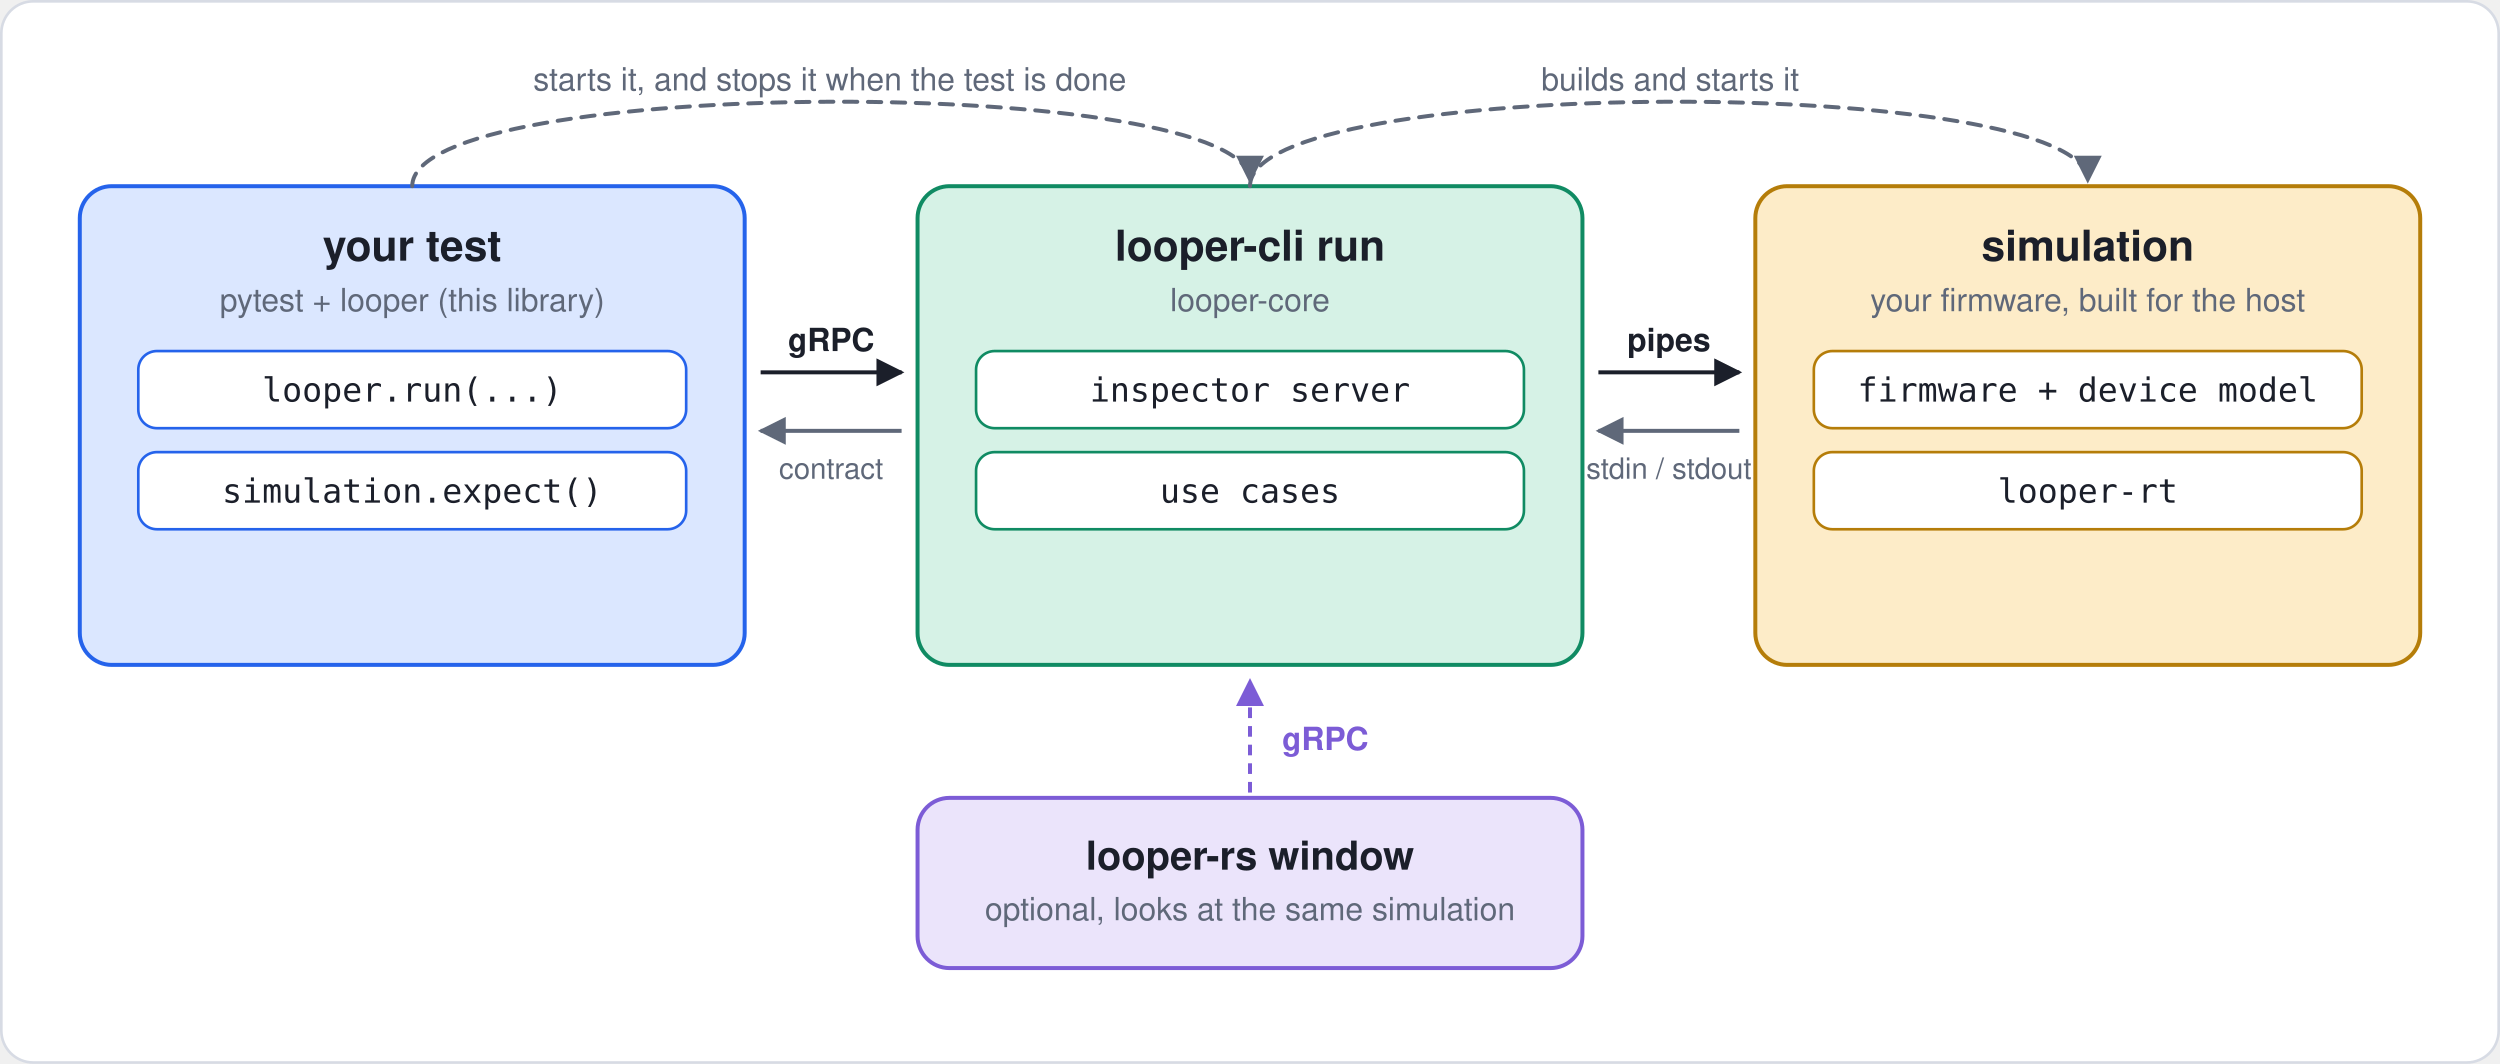
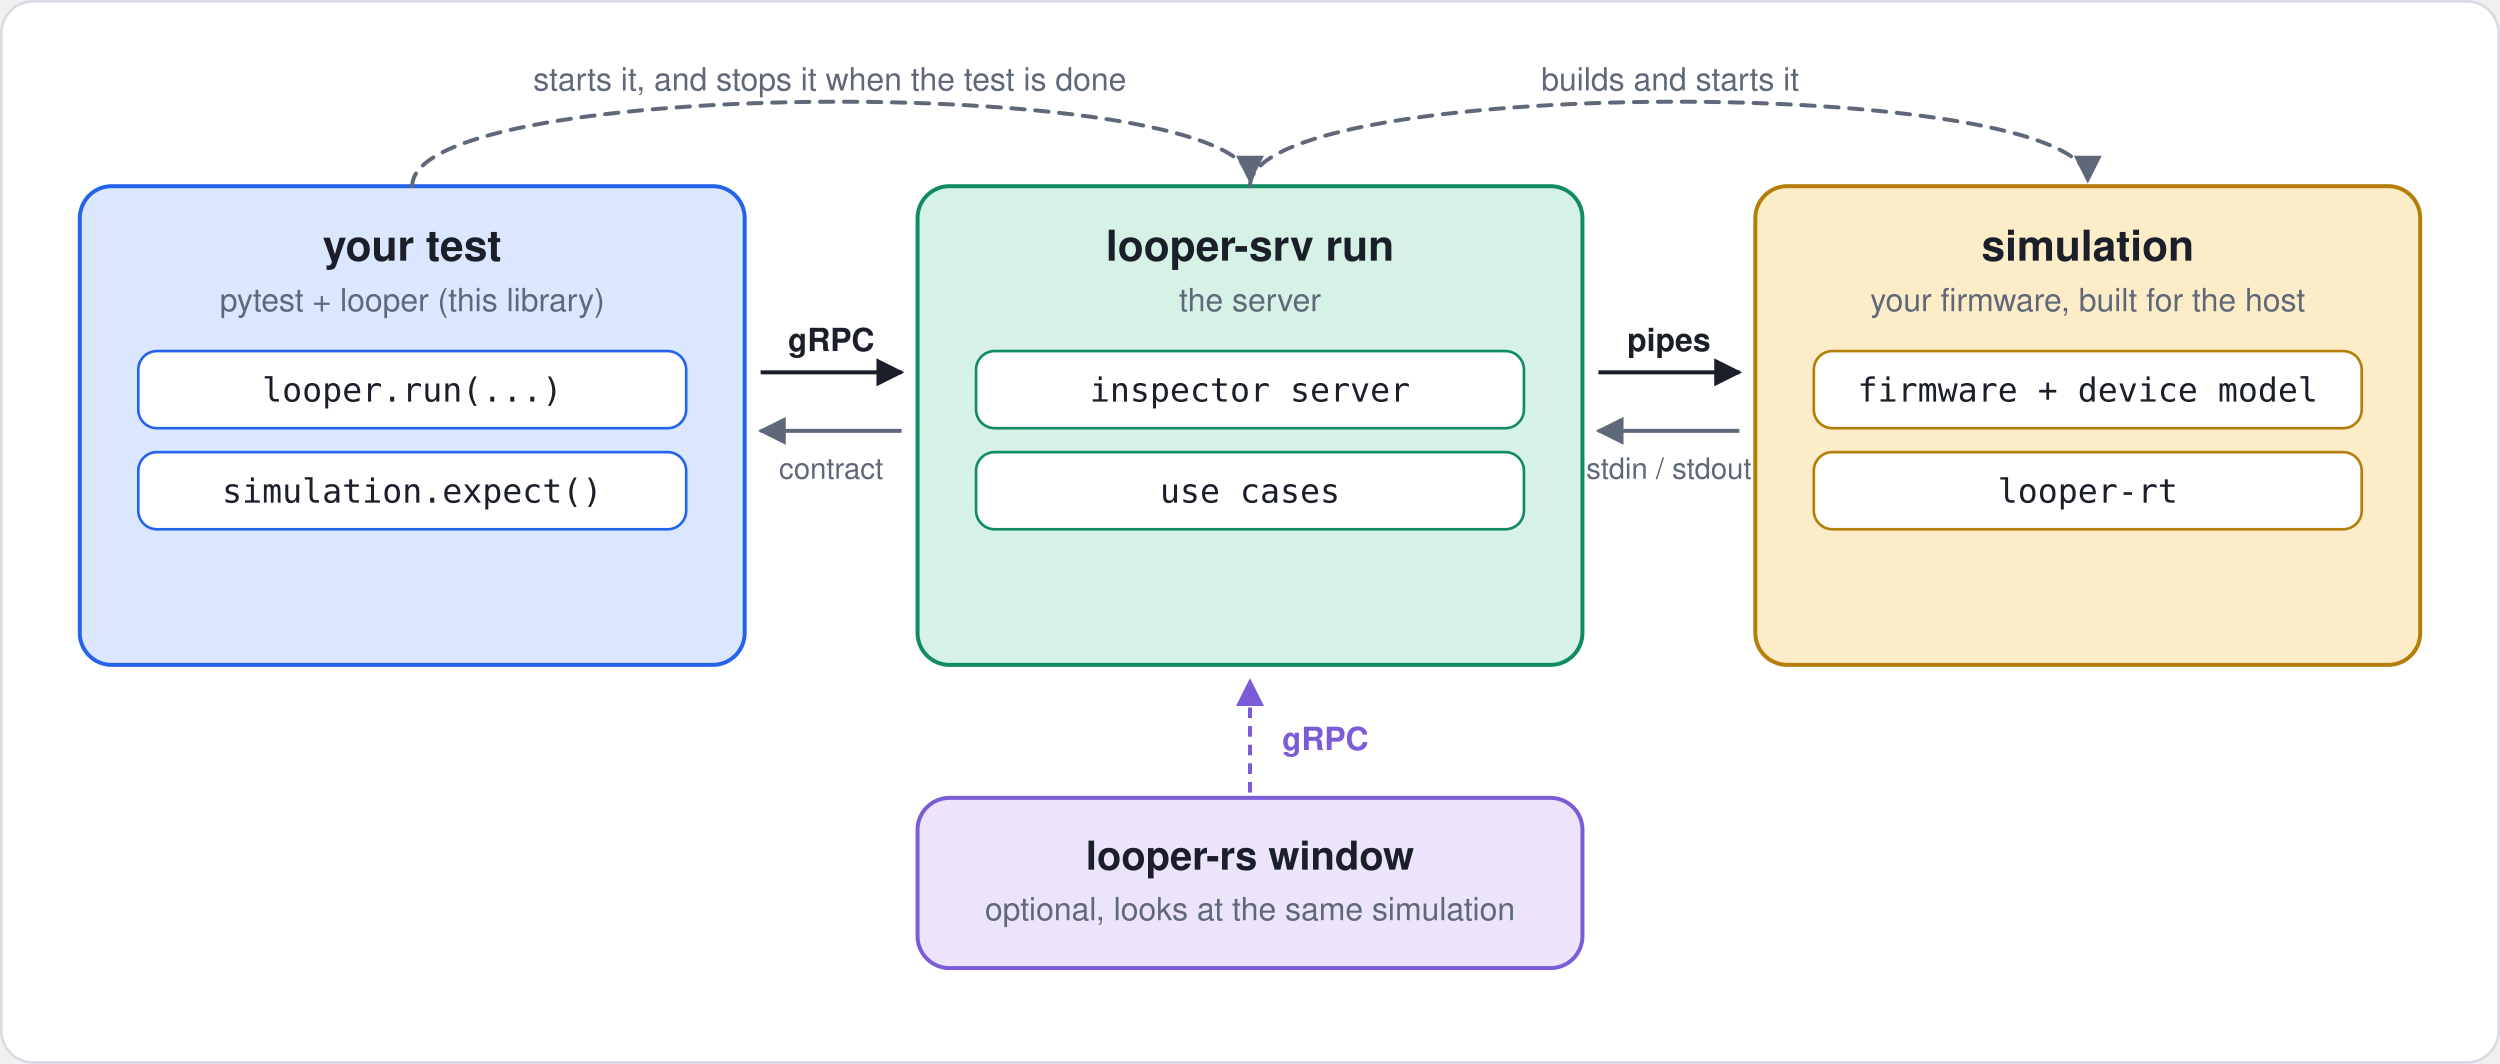
<svg xmlns="http://www.w3.org/2000/svg" width="940" height="400" viewBox="0 0 940 400" role="img">
  <defs>
    <marker id="arrow" viewBox="0 0 10 10" refX="9" refY="5" markerWidth="7" markerHeight="7" orient="auto-start-reverse">
      <path d="M0,0 L10,5 L0,10 z" fill="context-stroke" />
    </marker>
  </defs>
  <rect x="0.5" y="0.5" width="939" height="399" rx="12" fill="#ffffff" stroke="#d7dbe4" />
  <rect x="30" y="70" width="250" height="180" rx="12" fill="#dbe7ff" stroke="#2563eb" stroke-width="1.5" />
  <text x="155.0" y="98" font-family="Segoe UI, Helvetica Neue, Helvetica, Arial, sans-serif" font-size="16" fill="#1b1f2a" font-weight="bold" text-anchor="middle">your test</text>
  <text x="155.0" y="117" font-family="Segoe UI, Helvetica Neue, Helvetica, Arial, sans-serif" font-size="12" fill="#5f6879" font-weight="normal" text-anchor="middle">pytest + looper (this library)</text>
  <rect x="52" y="132" width="206" height="29" rx="7" fill="#ffffff" stroke="#2563eb" stroke-width="1" />
  <text x="155.0" y="151" font-family="Consolas, Menlo, DejaVu Sans Mono, monospace" font-size="12.5" fill="#1b1f2a" font-weight="normal" text-anchor="middle" xml:space="preserve">looper.run(...)</text>
  <rect x="52" y="170" width="206" height="29" rx="7" fill="#ffffff" stroke="#2563eb" stroke-width="1" />
  <text x="155.0" y="189" font-family="Consolas, Menlo, DejaVu Sans Mono, monospace" font-size="12.5" fill="#1b1f2a" font-weight="normal" text-anchor="middle" xml:space="preserve">simulation.expect()</text>
  <rect x="345" y="70" width="250" height="180" rx="12" fill="#d6f2e6" stroke="#108b63" stroke-width="1.5" />
-   <text x="470.0" y="98" font-family="Segoe UI, Helvetica Neue, Helvetica, Arial, sans-serif" font-size="16" fill="#1b1f2a" font-weight="bold" text-anchor="middle">looper-cli run</text>
-   <text x="470.0" y="117" font-family="Segoe UI, Helvetica Neue, Helvetica, Arial, sans-serif" font-size="12" fill="#5f6879" font-weight="normal" text-anchor="middle">looper-core</text>
+   <text x="470.0" y="98" font-family="Segoe UI, Helvetica Neue, Helvetica, Arial, sans-serif" font-size="16" fill="#1b1f2a" font-weight="bold" text-anchor="middle">looper-srv run</text>
+   <text x="470.0" y="117" font-family="Segoe UI, Helvetica Neue, Helvetica, Arial, sans-serif" font-size="12" fill="#5f6879" font-weight="normal" text-anchor="middle">the server</text>
  <rect x="367" y="132" width="206" height="29" rx="7" fill="#ffffff" stroke="#108b63" stroke-width="1" />
  <text x="470.0" y="151" font-family="Consolas, Menlo, DejaVu Sans Mono, monospace" font-size="12.5" fill="#1b1f2a" font-weight="normal" text-anchor="middle" xml:space="preserve">inspector server</text>
  <rect x="367" y="170" width="206" height="29" rx="7" fill="#ffffff" stroke="#108b63" stroke-width="1" />
  <text x="470.0" y="189" font-family="Consolas, Menlo, DejaVu Sans Mono, monospace" font-size="12.5" fill="#1b1f2a" font-weight="normal" text-anchor="middle" xml:space="preserve">use cases</text>
  <rect x="660" y="70" width="250" height="180" rx="12" fill="#fdecc8" stroke="#b57d09" stroke-width="1.5" />
  <text x="785.0" y="98" font-family="Segoe UI, Helvetica Neue, Helvetica, Arial, sans-serif" font-size="16" fill="#1b1f2a" font-weight="bold" text-anchor="middle">simulation</text>
  <text x="785.0" y="117" font-family="Segoe UI, Helvetica Neue, Helvetica, Arial, sans-serif" font-size="12" fill="#5f6879" font-weight="normal" text-anchor="middle">your firmware, built for the host</text>
  <rect x="682" y="132" width="206" height="29" rx="7" fill="#ffffff" stroke="#b57d09" stroke-width="1" />
  <text x="785.0" y="151" font-family="Consolas, Menlo, DejaVu Sans Mono, monospace" font-size="12.5" fill="#1b1f2a" font-weight="normal" text-anchor="middle" xml:space="preserve">firmware + device model</text>
  <rect x="682" y="170" width="206" height="29" rx="7" fill="#ffffff" stroke="#b57d09" stroke-width="1" />
  <text x="785.0" y="189" font-family="Consolas, Menlo, DejaVu Sans Mono, monospace" font-size="12.5" fill="#1b1f2a" font-weight="normal" text-anchor="middle" xml:space="preserve">looper-rt</text>
  <line x1="286" y1="140" x2="339" y2="140" stroke="#1b1f2a" stroke-width="1.5" marker-end="url(#arrow)" />
  <line x1="339" y1="162" x2="286" y2="162" stroke="#5f6879" stroke-width="1.5" marker-end="url(#arrow)" />
  <text x="312.5" y="132" font-family="Segoe UI, Helvetica Neue, Helvetica, Arial, sans-serif" font-size="12" fill="#1b1f2a" font-weight="bold" text-anchor="middle">gRPC</text>
  <text x="312.5" y="180" font-family="Segoe UI, Helvetica Neue, Helvetica, Arial, sans-serif" font-size="11" fill="#5f6879" font-weight="normal" text-anchor="middle">contract</text>
  <line x1="601" y1="140" x2="654" y2="140" stroke="#1b1f2a" stroke-width="1.5" marker-end="url(#arrow)" />
  <line x1="654" y1="162" x2="601" y2="162" stroke="#5f6879" stroke-width="1.5" marker-end="url(#arrow)" />
  <text x="627.5" y="132" font-family="Segoe UI, Helvetica Neue, Helvetica, Arial, sans-serif" font-size="12" fill="#1b1f2a" font-weight="bold" text-anchor="middle">pipes</text>
  <text x="627.5" y="180" font-family="Segoe UI, Helvetica Neue, Helvetica, Arial, sans-serif" font-size="11" fill="#5f6879" font-weight="normal" text-anchor="middle">stdin / stdout</text>
  <path d="M155,70 C155,28 470,28 470,68" stroke="#5f6879" stroke-width="1.5" fill="none" stroke-linejoin="round" stroke-linecap="round" stroke-dasharray="5 4" marker-end="url(#arrow)" />
  <text x="312" y="34" font-family="Segoe UI, Helvetica Neue, Helvetica, Arial, sans-serif" font-size="12" fill="#5f6879" font-weight="normal" text-anchor="middle">starts it, and stops it when the test is done</text>
  <path d="M470,70 C470,28 785,28 785,68" stroke="#5f6879" stroke-width="1.5" fill="none" stroke-linejoin="round" stroke-linecap="round" stroke-dasharray="5 4" marker-end="url(#arrow)" />
  <text x="628" y="34" font-family="Segoe UI, Helvetica Neue, Helvetica, Arial, sans-serif" font-size="12" fill="#5f6879" font-weight="normal" text-anchor="middle">builds and starts it</text>
  <rect x="345" y="300" width="250" height="64" rx="12" fill="#ebe4fb" stroke="#7c5cd6" stroke-width="1.5" />
  <text x="470" y="327" font-family="Segoe UI, Helvetica Neue, Helvetica, Arial, sans-serif" font-size="15" fill="#1b1f2a" font-weight="bold" text-anchor="middle">looper-rs window</text>
  <text x="470" y="346" font-family="Segoe UI, Helvetica Neue, Helvetica, Arial, sans-serif" font-size="12" fill="#5f6879" font-weight="normal" text-anchor="middle">optional, looks at the same simulation</text>
  <line x1="470" y1="298" x2="470" y2="256" stroke="#7c5cd6" stroke-width="1.5" stroke-dasharray="4 3" marker-end="url(#arrow)" />
  <text x="482" y="282" font-family="Segoe UI, Helvetica Neue, Helvetica, Arial, sans-serif" font-size="12" fill="#7c5cd6" font-weight="bold" text-anchor="start">gRPC</text>
</svg>
